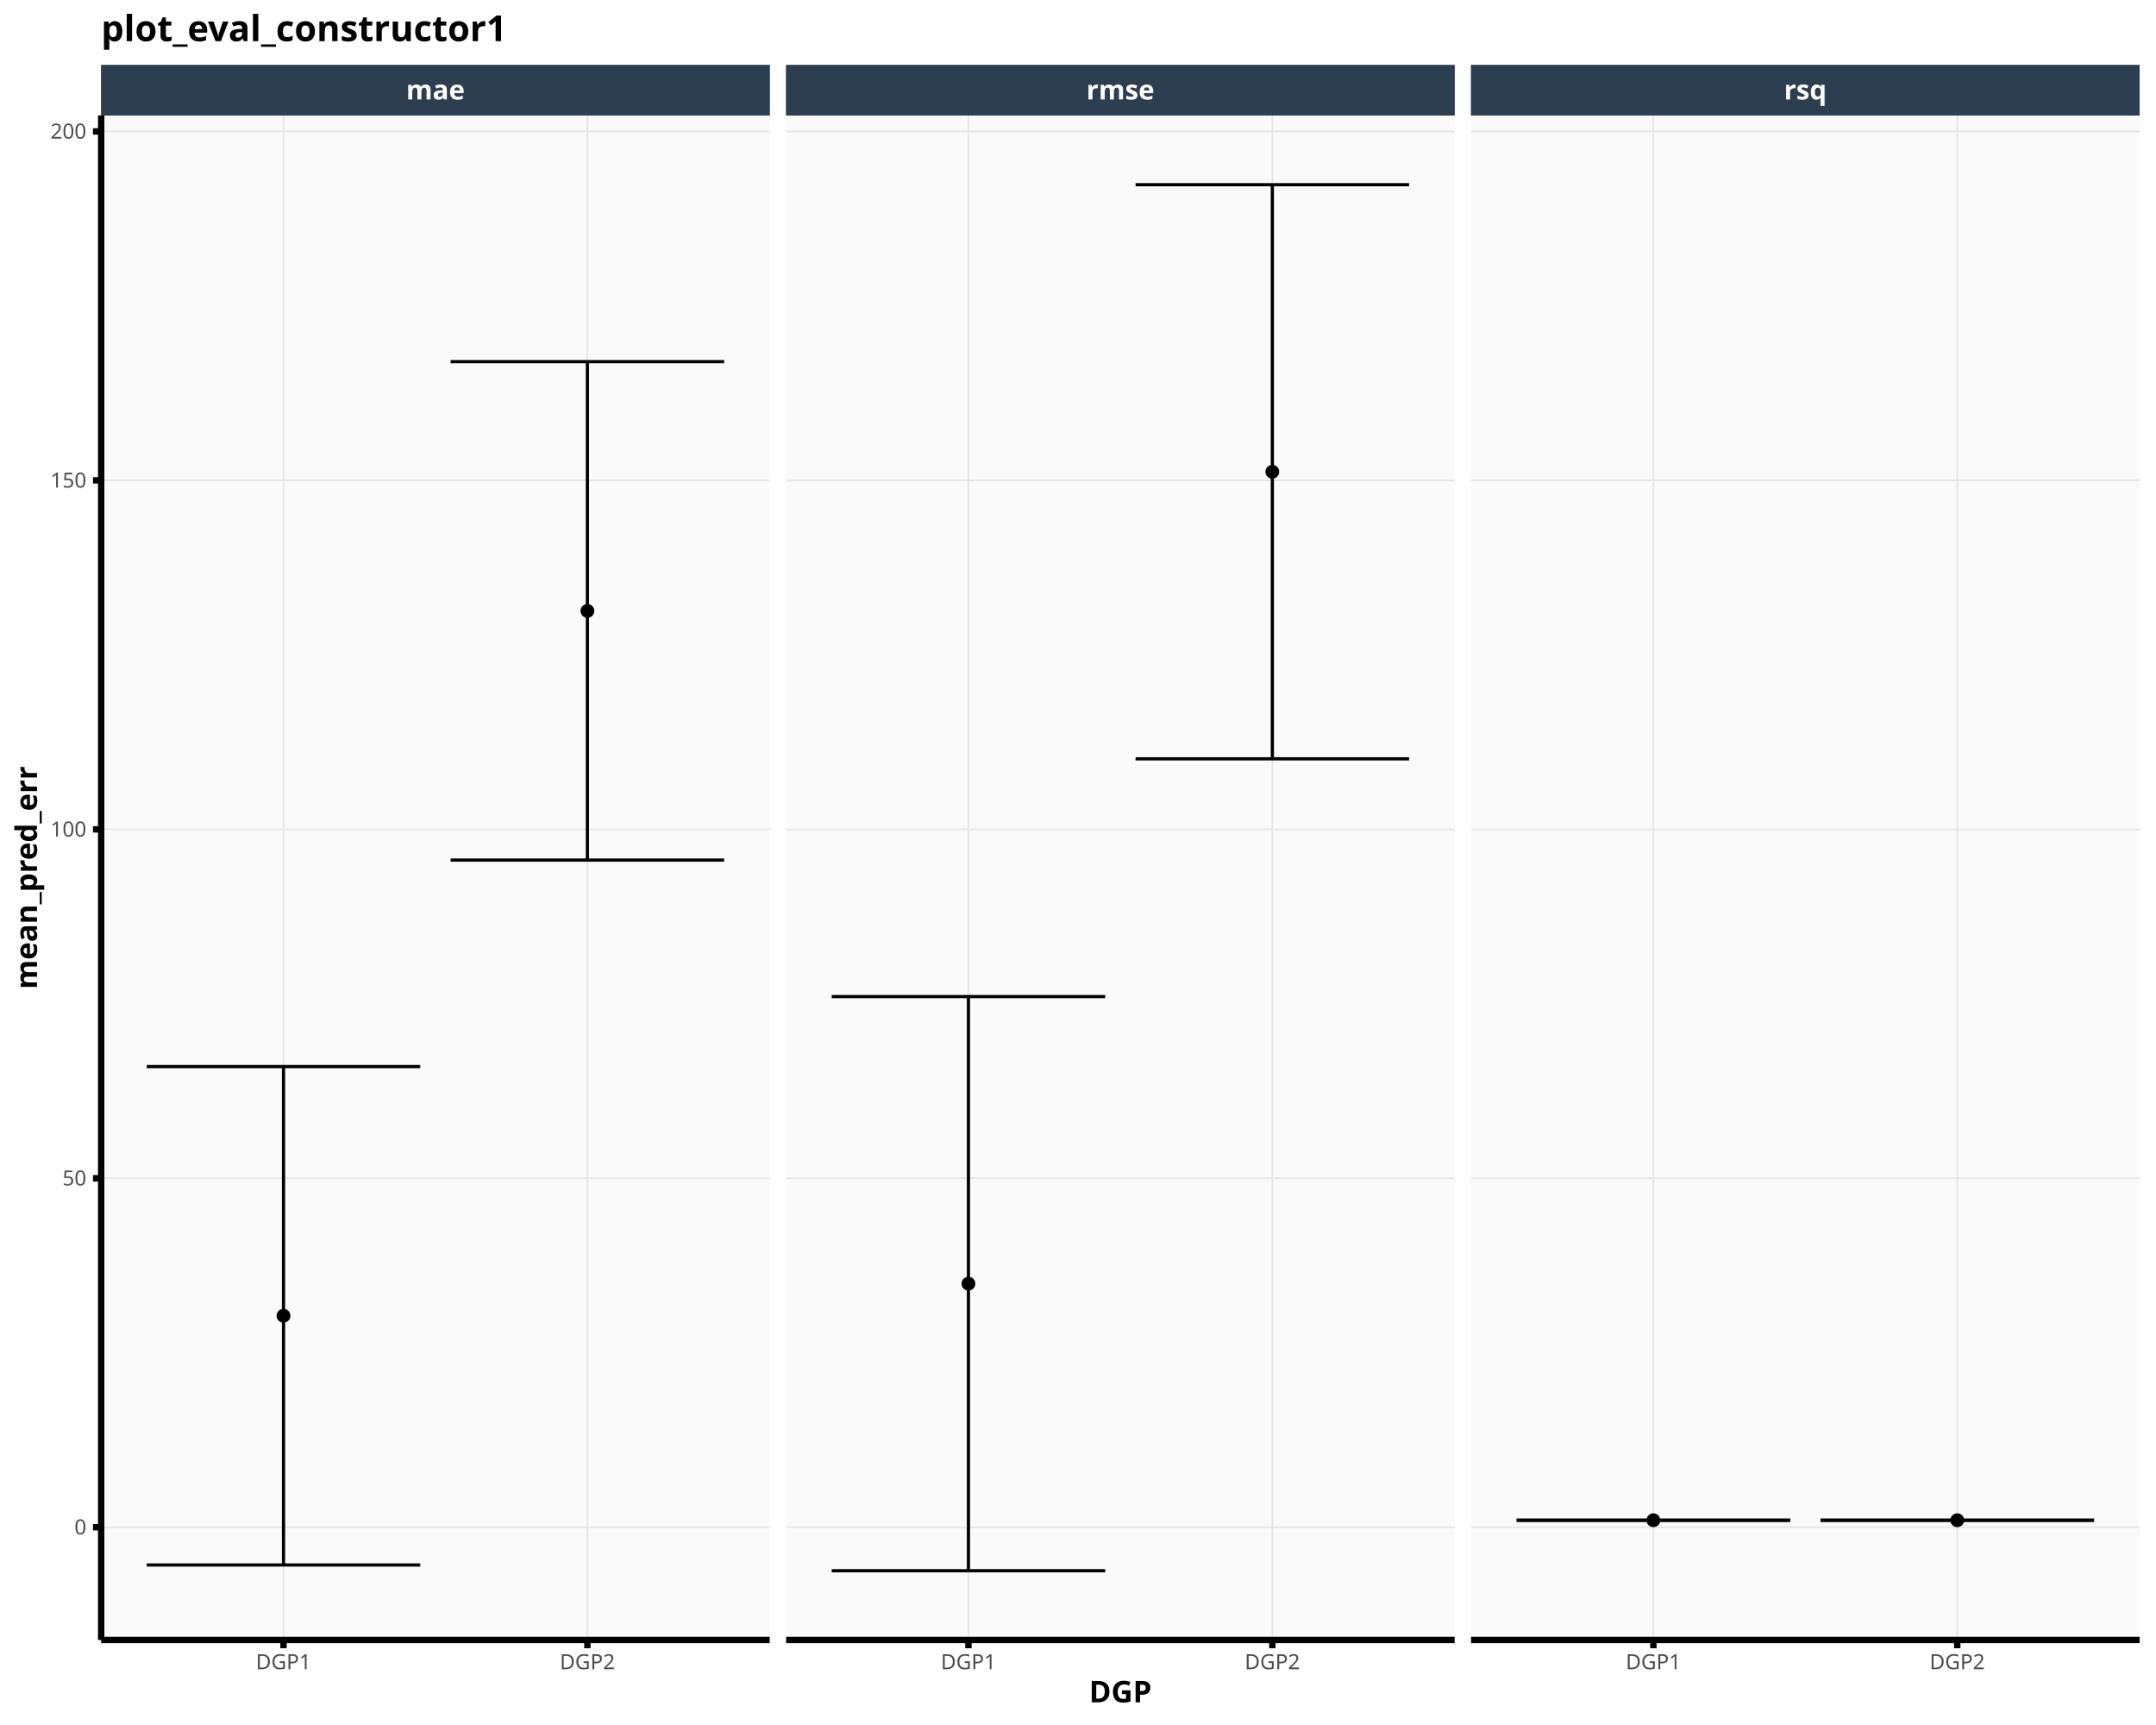
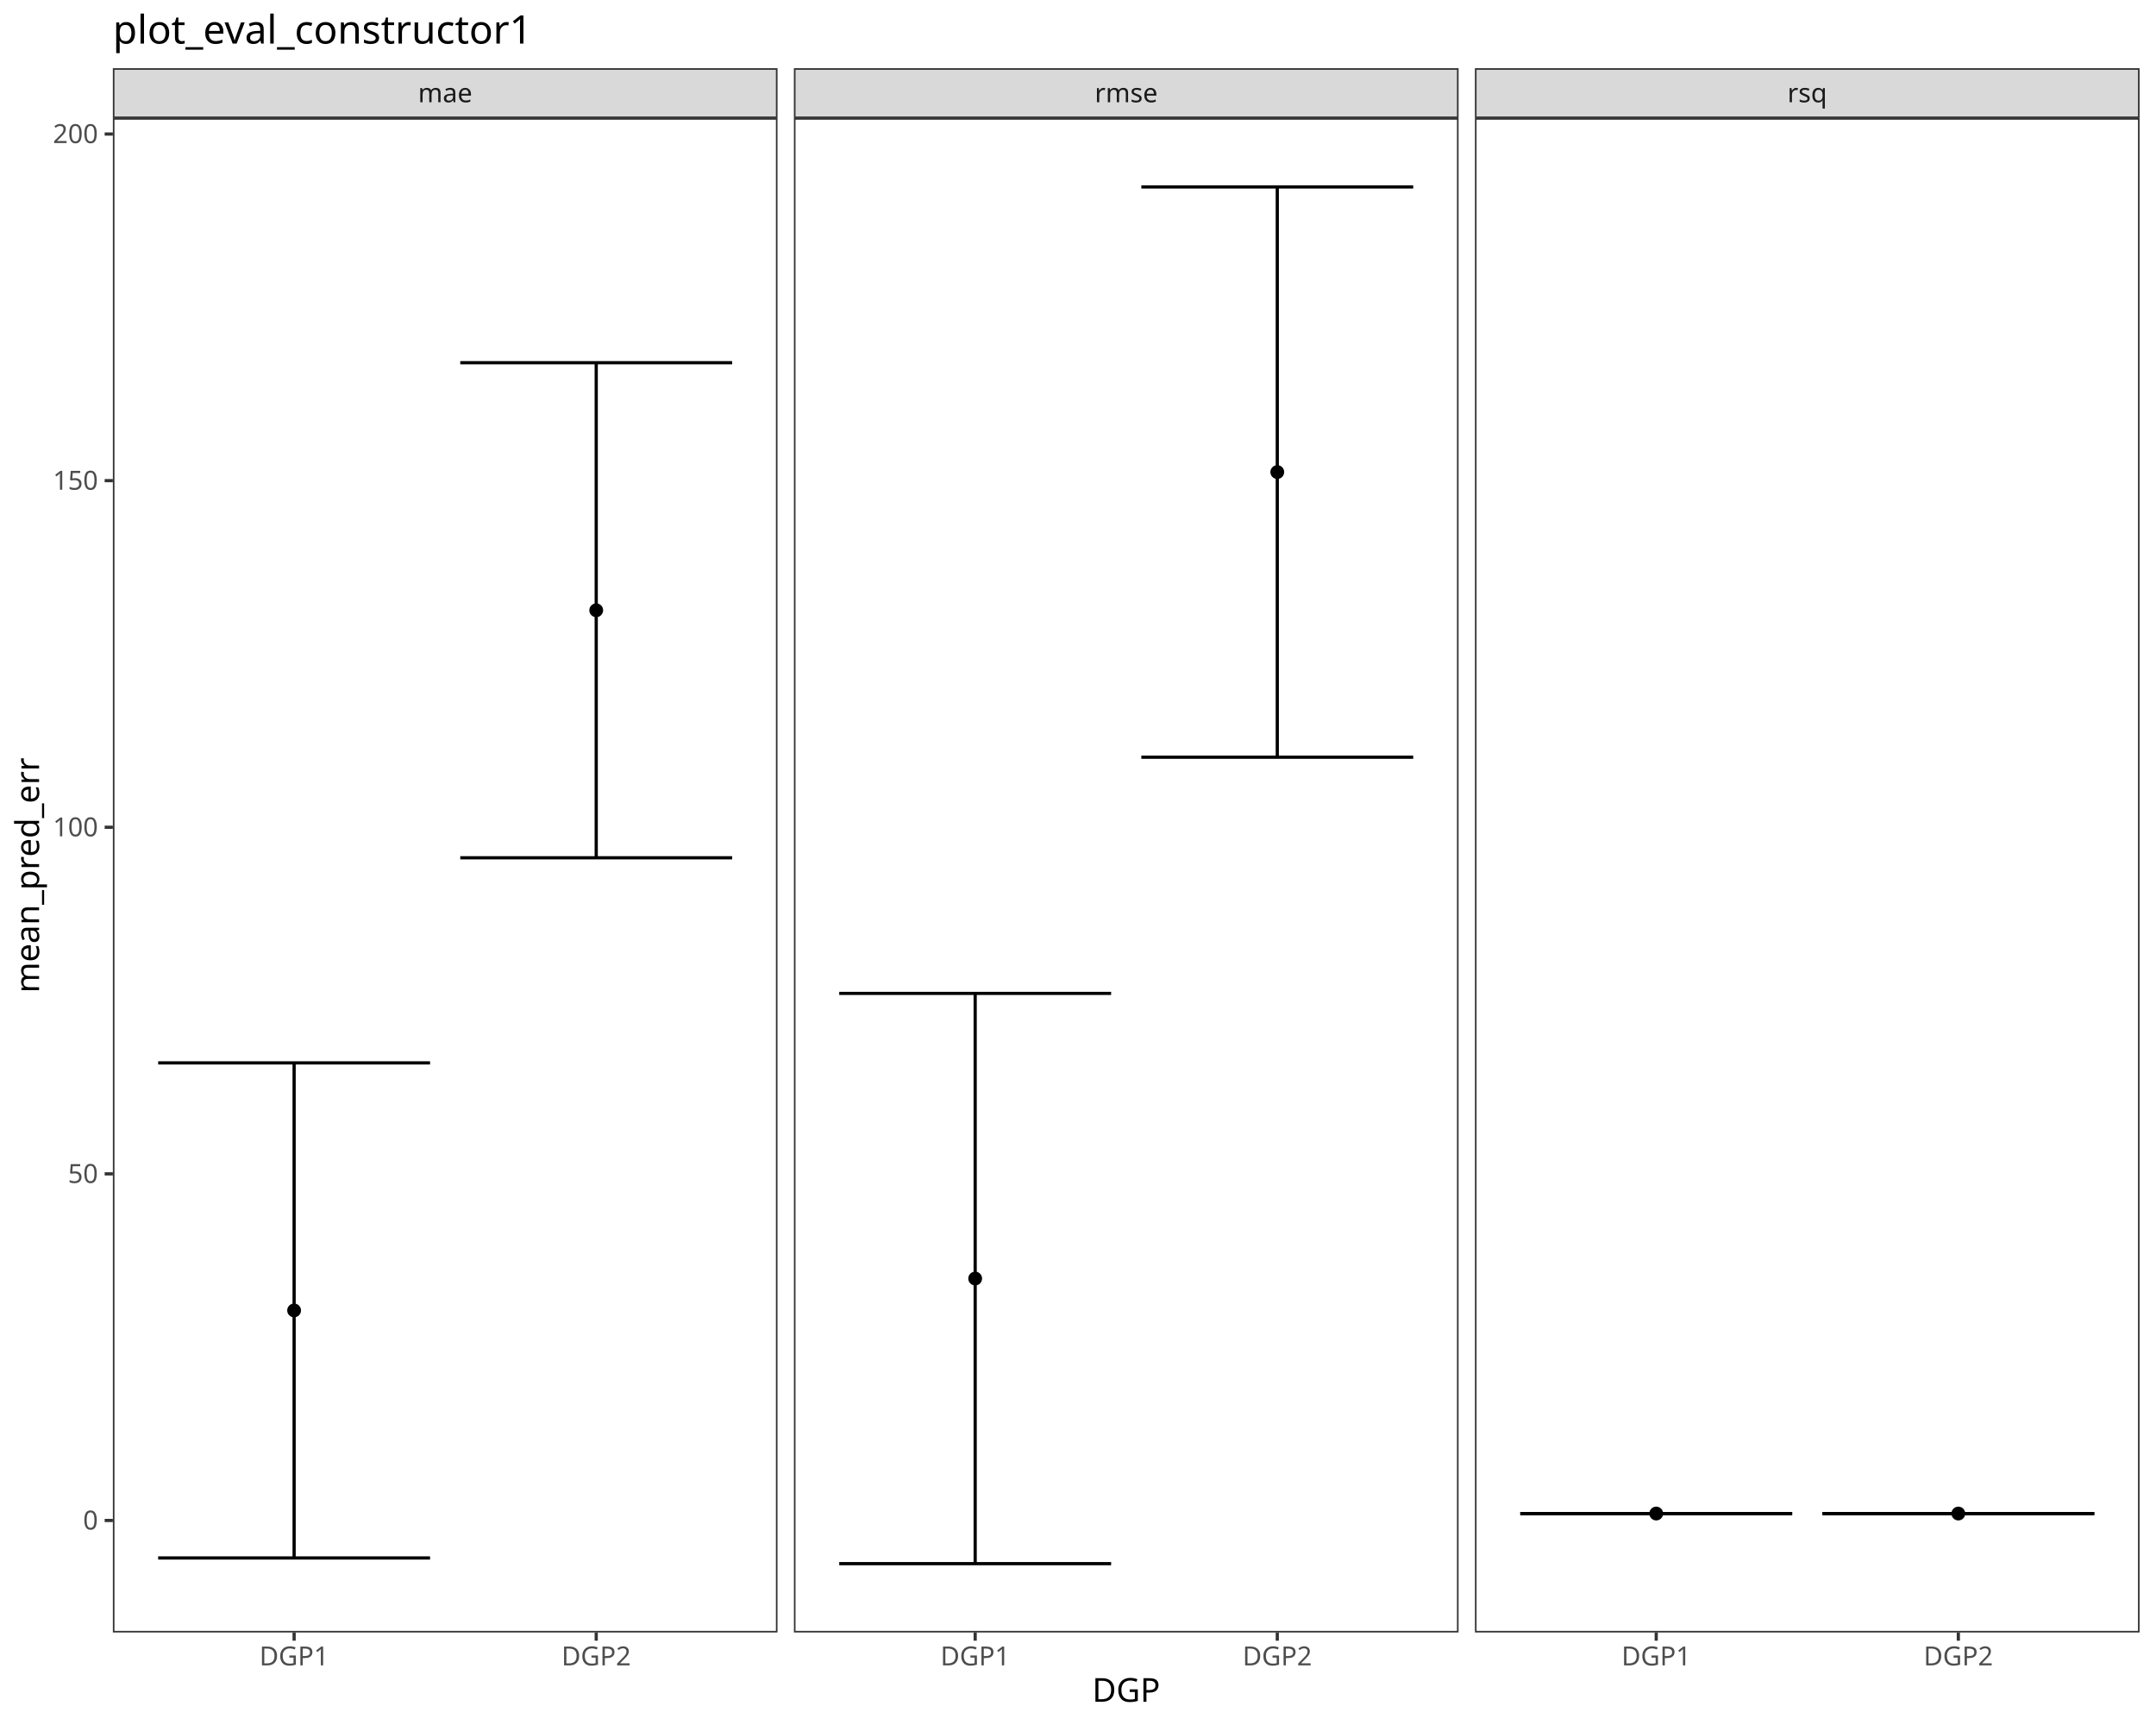
<svg xmlns="http://www.w3.org/2000/svg" class="svglite" data-engine-version="2.0" width="720.00pt" height="576.00pt" viewBox="0 0 720.00 576.00">
  <defs>
    <style type="text/css">
    .svglite line, .svglite polyline, .svglite polygon, .svglite path, .svglite rect, .svglite circle {
      fill: none;
      stroke: #000000;
      stroke-linecap: round;
      stroke-linejoin: round;
      stroke-miterlimit: 10.00;
    }
  </style>
  </defs>
  <rect width="100%" height="100%" style="stroke: none; fill: #FFFFFF;" />
  <defs>
    <clipPath id="cpMC4wMHw3MjAuMDB8MC4wMHw1NzYuMDA=">
      <rect x="0.00" y="0.00" width="720.00" height="576.00" />
    </clipPath>
  </defs>
  <g clip-path="url(#cpMC4wMHw3MjAuMDB8MC4wMHw1NzYuMDA=)">
-     <rect x="0" y="0.00" width="720.00" height="576.00" style="stroke-width: 1.07; stroke: #FFFFFF; fill: #FFFFFF;" />
+     <rect x="-0" y="0.00" width="720.00" height="576.00" style="stroke-width: 1.07; stroke: #FFFFFF; fill: #FFFFFF;" />
  </g>
  <defs>
-     <clipPath id="cpMzMuNzl8MjU3LjA1fDM4LjU0fDU0Ny42Mg==">
-       <rect x="33.79" y="38.54" width="223.26" height="509.08" />
+     <clipPath id="cpMzcuNjl8MjU5LjY1fDM5LjQzfDU0NS4xMQ==">
+       <rect x="37.69" y="39.43" width="221.96" height="505.68" />
    </clipPath>
  </defs>
-   <g clip-path="url(#cpMzMuNzl8MjU3LjA1fDM4LjU0fDU0Ny42Mg==)">
-     <rect x="33.79" y="38.54" width="223.26" height="509.08" style="stroke-width: 1.07; stroke: none; fill: #FAFAFA;" />
-     <polyline points="33.79,509.96 257.05,509.96 " style="stroke-width: 0.53; stroke: #E5E5E5; stroke-linecap: butt;" />
-     <polyline points="33.79,393.44 257.05,393.44 " style="stroke-width: 0.53; stroke: #E5E5E5; stroke-linecap: butt;" />
-     <polyline points="33.79,276.93 257.05,276.93 " style="stroke-width: 0.53; stroke: #E5E5E5; stroke-linecap: butt;" />
-     <polyline points="33.79,160.41 257.05,160.41 " style="stroke-width: 0.53; stroke: #E5E5E5; stroke-linecap: butt;" />
-     <polyline points="33.79,43.89 257.05,43.89 " style="stroke-width: 0.53; stroke: #E5E5E5; stroke-linecap: butt;" />
-     <polyline points="94.68,547.62 94.68,38.54 " style="stroke-width: 0.53; stroke: #E5E5E5; stroke-linecap: butt;" />
-     <polyline points="196.16,547.62 196.16,38.54 " style="stroke-width: 0.53; stroke: #E5E5E5; stroke-linecap: butt;" />
-     <polyline points="49.01,356.14 140.34,356.14 " style="stroke-width: 1.07; stroke-linecap: butt;" />
-     <polyline points="94.68,356.14 94.68,522.57 " style="stroke-width: 1.07; stroke-linecap: butt;" />
-     <polyline points="49.01,522.57 140.34,522.57 " style="stroke-width: 1.07; stroke-linecap: butt;" />
-     <polyline points="150.49,120.77 241.82,120.77 " style="stroke-width: 1.07; stroke-linecap: butt;" />
-     <polyline points="196.16,120.77 196.16,287.20 " style="stroke-width: 1.07; stroke-linecap: butt;" />
-     <polyline points="150.49,287.20 241.82,287.20 " style="stroke-width: 1.07; stroke-linecap: butt;" />
-     <circle cx="94.68" cy="439.35" r="1.95" style="stroke-width: 0.71; fill: #000000;" />
-     <circle cx="196.16" cy="203.99" r="1.95" style="stroke-width: 0.71; fill: #000000;" />
+   <g clip-path="url(#cpMzcuNjl8MjU5LjY1fDM5LjQzfDU0NS4xMQ==)">
+     <rect x="37.69" y="39.43" width="221.96" height="505.68" style="stroke-width: 1.07; stroke: none; fill: #FFFFFF;" />
+     <polyline points="52.82,354.91 143.62,354.91 " style="stroke-width: 1.07; stroke-linecap: butt;" />
+     <polyline points="98.22,354.91 98.22,520.23 " style="stroke-width: 1.07; stroke-linecap: butt;" />
+     <polyline points="52.82,520.23 143.62,520.23 " style="stroke-width: 1.07; stroke-linecap: butt;" />
+     <polyline points="153.71,121.12 244.51,121.12 " style="stroke-width: 1.07; stroke-linecap: butt;" />
+     <polyline points="199.11,121.12 199.11,286.43 " style="stroke-width: 1.07; stroke-linecap: butt;" />
+     <polyline points="153.71,286.43 244.51,286.43 " style="stroke-width: 1.07; stroke-linecap: butt;" />
+     <circle cx="98.22" cy="437.57" r="1.95" style="stroke-width: 0.71; fill: #000000;" />
+     <circle cx="199.11" cy="203.78" r="1.95" style="stroke-width: 0.71; fill: #000000;" />
+     <rect x="37.69" y="39.43" width="221.96" height="505.68" style="stroke-width: 1.07; stroke: #333333;" />
  </g>
  <g clip-path="url(#cpMC4wMHw3MjAuMDB8MC4wMHw1NzYuMDA=)">
</g>
  <defs>
-     <clipPath id="cpMjYyLjUzfDQ4NS43OHwzOC41NHw1NDcuNjI=">
-       <rect x="262.53" y="38.54" width="223.26" height="509.08" />
+     <clipPath id="cpMjY1LjEzfDQ4Ny4wOHwzOS40M3w1NDUuMTE=">
+       <rect x="265.13" y="39.43" width="221.96" height="505.68" />
    </clipPath>
  </defs>
-   <g clip-path="url(#cpMjYyLjUzfDQ4NS43OHwzOC41NHw1NDcuNjI=)">
-     <rect x="262.53" y="38.54" width="223.26" height="509.08" style="stroke-width: 1.07; stroke: none; fill: #FAFAFA;" />
-     <polyline points="262.53,509.96 485.78,509.96 " style="stroke-width: 0.53; stroke: #E5E5E5; stroke-linecap: butt;" />
-     <polyline points="262.53,393.44 485.78,393.44 " style="stroke-width: 0.53; stroke: #E5E5E5; stroke-linecap: butt;" />
-     <polyline points="262.53,276.93 485.78,276.93 " style="stroke-width: 0.53; stroke: #E5E5E5; stroke-linecap: butt;" />
-     <polyline points="262.53,160.41 485.78,160.41 " style="stroke-width: 0.53; stroke: #E5E5E5; stroke-linecap: butt;" />
-     <polyline points="262.53,43.89 485.78,43.89 " style="stroke-width: 0.53; stroke: #E5E5E5; stroke-linecap: butt;" />
-     <polyline points="323.41,547.62 323.41,38.54 " style="stroke-width: 0.53; stroke: #E5E5E5; stroke-linecap: butt;" />
-     <polyline points="424.90,547.62 424.90,38.54 " style="stroke-width: 0.53; stroke: #E5E5E5; stroke-linecap: butt;" />
-     <polyline points="277.75,332.78 369.08,332.78 " style="stroke-width: 1.07; stroke-linecap: butt;" />
-     <polyline points="323.41,332.78 323.41,524.48 " style="stroke-width: 1.07; stroke-linecap: butt;" />
-     <polyline points="277.75,524.48 369.08,524.48 " style="stroke-width: 1.07; stroke-linecap: butt;" />
-     <polyline points="379.23,61.68 470.56,61.68 " style="stroke-width: 1.07; stroke-linecap: butt;" />
-     <polyline points="424.90,61.68 424.90,253.38 " style="stroke-width: 1.07; stroke-linecap: butt;" />
-     <polyline points="379.23,253.38 470.56,253.38 " style="stroke-width: 1.07; stroke-linecap: butt;" />
-     <circle cx="323.41" cy="428.63" r="1.95" style="stroke-width: 0.71; fill: #000000;" />
-     <circle cx="424.90" cy="157.53" r="1.95" style="stroke-width: 0.71; fill: #000000;" />
+   <g clip-path="url(#cpMjY1LjEzfDQ4Ny4wOHwzOS40M3w1NDUuMTE=)">
+     <rect x="265.13" y="39.43" width="221.96" height="505.68" style="stroke-width: 1.07; stroke: none; fill: #FFFFFF;" />
+     <polyline points="280.26,331.71 371.06,331.71 " style="stroke-width: 1.07; stroke-linecap: butt;" />
+     <polyline points="325.66,331.71 325.66,522.13 " style="stroke-width: 1.07; stroke-linecap: butt;" />
+     <polyline points="280.26,522.13 371.06,522.13 " style="stroke-width: 1.07; stroke-linecap: butt;" />
+     <polyline points="381.15,62.42 471.95,62.42 " style="stroke-width: 1.07; stroke-linecap: butt;" />
+     <polyline points="426.55,62.42 426.55,252.84 " style="stroke-width: 1.07; stroke-linecap: butt;" />
+     <polyline points="381.15,252.84 471.95,252.84 " style="stroke-width: 1.07; stroke-linecap: butt;" />
+     <circle cx="325.66" cy="426.92" r="1.95" style="stroke-width: 0.71; fill: #000000;" />
+     <circle cx="426.55" cy="157.63" r="1.95" style="stroke-width: 0.71; fill: #000000;" />
+     <rect x="265.13" y="39.43" width="221.96" height="505.68" style="stroke-width: 1.07; stroke: #333333;" />
  </g>
  <g clip-path="url(#cpMC4wMHw3MjAuMDB8MC4wMHw1NzYuMDA=)">
</g>
  <defs>
-     <clipPath id="cpNDkxLjI2fDcxNC41MnwzOC41NHw1NDcuNjI=">
-       <rect x="491.26" y="38.54" width="223.26" height="509.08" />
+     <clipPath id="cpNDkyLjU2fDcxNC41MnwzOS40M3w1NDUuMTE=">
+       <rect x="492.56" y="39.43" width="221.96" height="505.68" />
    </clipPath>
  </defs>
-   <g clip-path="url(#cpNDkxLjI2fDcxNC41MnwzOC41NHw1NDcuNjI=)">
-     <rect x="491.26" y="38.54" width="223.26" height="509.08" style="stroke-width: 1.07; stroke: none; fill: #FAFAFA;" />
-     <polyline points="491.26,509.96 714.52,509.96 " style="stroke-width: 0.53; stroke: #E5E5E5; stroke-linecap: butt;" />
-     <polyline points="491.26,393.44 714.52,393.44 " style="stroke-width: 0.53; stroke: #E5E5E5; stroke-linecap: butt;" />
-     <polyline points="491.26,276.93 714.52,276.93 " style="stroke-width: 0.53; stroke: #E5E5E5; stroke-linecap: butt;" />
-     <polyline points="491.26,160.41 714.52,160.41 " style="stroke-width: 0.53; stroke: #E5E5E5; stroke-linecap: butt;" />
-     <polyline points="491.26,43.89 714.52,43.89 " style="stroke-width: 0.53; stroke: #E5E5E5; stroke-linecap: butt;" />
-     <polyline points="552.15,547.62 552.15,38.54 " style="stroke-width: 0.53; stroke: #E5E5E5; stroke-linecap: butt;" />
-     <polyline points="653.63,547.62 653.63,38.54 " style="stroke-width: 0.53; stroke: #E5E5E5; stroke-linecap: butt;" />
-     <polyline points="506.49,507.63 597.82,507.63 " style="stroke-width: 1.07; stroke-linecap: butt;" />
-     <polyline points="552.15,507.63 552.15,507.63 " style="stroke-width: 1.07; stroke-linecap: butt;" />
-     <polyline points="506.49,507.63 597.82,507.63 " style="stroke-width: 1.07; stroke-linecap: butt;" />
-     <polyline points="607.97,507.63 699.30,507.63 " style="stroke-width: 1.07; stroke-linecap: butt;" />
-     <polyline points="653.63,507.63 653.63,507.63 " style="stroke-width: 1.07; stroke-linecap: butt;" />
-     <polyline points="607.97,507.63 699.30,507.63 " style="stroke-width: 1.07; stroke-linecap: butt;" />
-     <circle cx="552.15" cy="507.63" r="1.95" style="stroke-width: 0.71; fill: #000000;" />
-     <circle cx="653.63" cy="507.63" r="1.95" style="stroke-width: 0.71; fill: #000000;" />
+   <g clip-path="url(#cpNDkyLjU2fDcxNC41MnwzOS40M3w1NDUuMTE=)">
+     <rect x="492.56" y="39.43" width="221.96" height="505.68" style="stroke-width: 1.07; stroke: none; fill: #FFFFFF;" />
+     <polyline points="507.70,505.39 598.50,505.39 " style="stroke-width: 1.07; stroke-linecap: butt;" />
+     <polyline points="553.10,505.39 553.10,505.39 " style="stroke-width: 1.07; stroke-linecap: butt;" />
+     <polyline points="507.70,505.39 598.50,505.39 " style="stroke-width: 1.07; stroke-linecap: butt;" />
+     <polyline points="608.59,505.39 699.39,505.39 " style="stroke-width: 1.07; stroke-linecap: butt;" />
+     <polyline points="653.99,505.39 653.99,505.39 " style="stroke-width: 1.07; stroke-linecap: butt;" />
+     <polyline points="608.59,505.39 699.39,505.39 " style="stroke-width: 1.07; stroke-linecap: butt;" />
+     <circle cx="553.10" cy="505.39" r="1.95" style="stroke-width: 0.71; fill: #000000;" />
+     <circle cx="653.99" cy="505.39" r="1.95" style="stroke-width: 0.71; fill: #000000;" />
+     <rect x="492.56" y="39.43" width="221.96" height="505.68" style="stroke-width: 1.07; stroke: #333333;" />
  </g>
  <g clip-path="url(#cpMC4wMHw3MjAuMDB8MC4wMHw1NzYuMDA=)">
</g>
  <defs>
-     <clipPath id="cpMzMuNzl8MjU3LjA1fDIxLjcxfDM4LjU0">
-       <rect x="33.79" y="21.71" width="223.26" height="16.83" />
+     <clipPath id="cpMzcuNjl8MjU5LjY1fDIyLjc4fDM5LjQz">
+       <rect x="37.69" y="22.78" width="221.96" height="16.65" />
    </clipPath>
  </defs>
-   <g clip-path="url(#cpMzMuNzl8MjU3LjA1fDIxLjcxfDM4LjU0)">
-     <rect x="33.79" y="21.71" width="223.26" height="16.83" style="stroke-width: 1.07; stroke: #2C3E50; fill: #2C3E50;" />
-     <text x="145.42" y="33.22" text-anchor="middle" style="font-size: 9.00px; font-weight: bold; fill: #FFFFFF; font-family: sans;" textLength="17.51px" lengthAdjust="spacingAndGlyphs">mae</text>
+   <g clip-path="url(#cpMzcuNjl8MjU5LjY1fDIyLjc4fDM5LjQz)">
+     <rect x="37.69" y="22.78" width="221.96" height="16.65" style="stroke-width: 1.07; stroke: #333333; fill: #D9D9D9;" />
+     <text x="148.67" y="34.14" text-anchor="middle" style="font-size: 8.80px; fill: #1A1A1A; font-family: sans;" textLength="17.12px" lengthAdjust="spacingAndGlyphs">mae</text>
  </g>
  <g clip-path="url(#cpMC4wMHw3MjAuMDB8MC4wMHw1NzYuMDA=)">
</g>
  <defs>
-     <clipPath id="cpMjYyLjUzfDQ4NS43OHwyMS43MXwzOC41NA==">
-       <rect x="262.53" y="21.71" width="223.26" height="16.83" />
+     <clipPath id="cpMjY1LjEzfDQ4Ny4wOHwyMi43OHwzOS40Mw==">
+       <rect x="265.13" y="22.78" width="221.96" height="16.65" />
    </clipPath>
  </defs>
-   <g clip-path="url(#cpMjYyLjUzfDQ4NS43OHwyMS43MXwzOC41NA==)">
-     <rect x="262.53" y="21.71" width="223.26" height="16.83" style="stroke-width: 1.07; stroke: #2C3E50; fill: #2C3E50;" />
-     <text x="374.15" y="33.22" text-anchor="middle" style="font-size: 9.00px; font-weight: bold; fill: #FFFFFF; font-family: sans;" textLength="20.01px" lengthAdjust="spacingAndGlyphs">rmse</text>
+   <g clip-path="url(#cpMjY1LjEzfDQ4Ny4wOHwyMi43OHwzOS40Mw==)">
+     <rect x="265.13" y="22.78" width="221.96" height="16.65" style="stroke-width: 1.07; stroke: #333333; fill: #D9D9D9;" />
+     <text x="376.10" y="34.14" text-anchor="middle" style="font-size: 8.80px; fill: #1A1A1A; font-family: sans;" textLength="19.56px" lengthAdjust="spacingAndGlyphs">rmse</text>
  </g>
  <g clip-path="url(#cpMC4wMHw3MjAuMDB8MC4wMHw1NzYuMDA=)">
</g>
  <defs>
-     <clipPath id="cpNDkxLjI2fDcxNC41MnwyMS43MXwzOC41NA==">
-       <rect x="491.26" y="21.71" width="223.26" height="16.83" />
+     <clipPath id="cpNDkyLjU2fDcxNC41MnwyMi43OHwzOS40Mw==">
+       <rect x="492.56" y="22.78" width="221.96" height="16.65" />
    </clipPath>
  </defs>
-   <g clip-path="url(#cpNDkxLjI2fDcxNC41MnwyMS43MXwzOC41NA==)">
-     <rect x="491.26" y="21.71" width="223.26" height="16.83" style="stroke-width: 1.07; stroke: #2C3E50; fill: #2C3E50;" />
-     <text x="602.89" y="33.22" text-anchor="middle" style="font-size: 9.00px; font-weight: bold; fill: #FFFFFF; font-family: sans;" textLength="12.51px" lengthAdjust="spacingAndGlyphs">rsq</text>
+   <g clip-path="url(#cpNDkyLjU2fDcxNC41MnwyMi43OHwzOS40Mw==)">
+     <rect x="492.56" y="22.78" width="221.96" height="16.65" style="stroke-width: 1.07; stroke: #333333; fill: #D9D9D9;" />
+     <text x="603.54" y="34.14" text-anchor="middle" style="font-size: 8.80px; fill: #1A1A1A; font-family: sans;" textLength="12.23px" lengthAdjust="spacingAndGlyphs">rsq</text>
  </g>
  <g clip-path="url(#cpMC4wMHw3MjAuMDB8MC4wMHw1NzYuMDA=)">
-     <polyline points="33.79,547.62 257.05,547.62 " style="stroke-width: 2.13; stroke-linecap: butt;" />
-     <polyline points="94.68,550.36 94.68,547.62 " style="stroke-width: 2.13; stroke-linecap: butt;" />
-     <polyline points="196.16,550.36 196.16,547.62 " style="stroke-width: 2.13; stroke-linecap: butt;" />
-     <text x="94.68" y="557.37" text-anchor="middle" style="font-size: 7.00px; fill: #4D4D4D; font-family: sans;" textLength="19.07px" lengthAdjust="spacingAndGlyphs">DGP1</text>
-     <text x="196.16" y="557.37" text-anchor="middle" style="font-size: 7.00px; fill: #4D4D4D; font-family: sans;" textLength="19.07px" lengthAdjust="spacingAndGlyphs">DGP2</text>
-     <polyline points="262.53,547.62 485.78,547.62 " style="stroke-width: 2.13; stroke-linecap: butt;" />
-     <polyline points="323.41,550.36 323.41,547.62 " style="stroke-width: 2.13; stroke-linecap: butt;" />
-     <polyline points="424.90,550.36 424.90,547.62 " style="stroke-width: 2.13; stroke-linecap: butt;" />
-     <text x="323.41" y="557.37" text-anchor="middle" style="font-size: 7.00px; fill: #4D4D4D; font-family: sans;" textLength="19.07px" lengthAdjust="spacingAndGlyphs">DGP1</text>
-     <text x="424.90" y="557.37" text-anchor="middle" style="font-size: 7.00px; fill: #4D4D4D; font-family: sans;" textLength="19.07px" lengthAdjust="spacingAndGlyphs">DGP2</text>
-     <polyline points="491.26,547.62 714.52,547.62 " style="stroke-width: 2.13; stroke-linecap: butt;" />
-     <polyline points="552.15,550.36 552.15,547.62 " style="stroke-width: 2.13; stroke-linecap: butt;" />
-     <polyline points="653.63,550.36 653.63,547.62 " style="stroke-width: 2.13; stroke-linecap: butt;" />
-     <text x="552.15" y="557.37" text-anchor="middle" style="font-size: 7.00px; fill: #4D4D4D; font-family: sans;" textLength="19.07px" lengthAdjust="spacingAndGlyphs">DGP1</text>
-     <text x="653.63" y="557.37" text-anchor="middle" style="font-size: 7.00px; fill: #4D4D4D; font-family: sans;" textLength="19.07px" lengthAdjust="spacingAndGlyphs">DGP2</text>
-     <polyline points="33.79,547.62 33.79,38.54 " style="stroke-width: 2.13; stroke-linecap: butt;" />
-     <text x="28.86" y="512.37" text-anchor="end" style="font-size: 7.00px; fill: #4D4D4D; font-family: sans;" textLength="3.89px" lengthAdjust="spacingAndGlyphs">0</text>
-     <text x="28.86" y="395.85" text-anchor="end" style="font-size: 7.00px; fill: #4D4D4D; font-family: sans;" textLength="7.79px" lengthAdjust="spacingAndGlyphs">50</text>
-     <text x="28.86" y="279.34" text-anchor="end" style="font-size: 7.00px; fill: #4D4D4D; font-family: sans;" textLength="11.68px" lengthAdjust="spacingAndGlyphs">100</text>
-     <text x="28.86" y="162.82" text-anchor="end" style="font-size: 7.00px; fill: #4D4D4D; font-family: sans;" textLength="11.68px" lengthAdjust="spacingAndGlyphs">150</text>
-     <text x="28.86" y="46.30" text-anchor="end" style="font-size: 7.00px; fill: #4D4D4D; font-family: sans;" textLength="11.68px" lengthAdjust="spacingAndGlyphs">200</text>
-     <polyline points="31.05,509.96 33.79,509.96 " style="stroke-width: 2.13; stroke-linecap: butt;" />
-     <polyline points="31.05,393.44 33.79,393.44 " style="stroke-width: 2.13; stroke-linecap: butt;" />
-     <polyline points="31.05,276.93 33.79,276.93 " style="stroke-width: 2.13; stroke-linecap: butt;" />
-     <polyline points="31.05,160.41 33.79,160.41 " style="stroke-width: 2.13; stroke-linecap: butt;" />
-     <polyline points="31.05,43.89 33.79,43.89 " style="stroke-width: 2.13; stroke-linecap: butt;" />
-     <text x="374.15" y="568.44" text-anchor="middle" style="font-size: 10.00px; font-weight: bold; font-family: sans;" textLength="21.68px" lengthAdjust="spacingAndGlyphs">DGP</text>
-     <text transform="translate(12.36,293.08) rotate(-90)" text-anchor="middle" style="font-size: 10.00px; font-weight: bold; font-family: sans;" textLength="68.38px" lengthAdjust="spacingAndGlyphs">mean_pred_err</text>
-     <text x="33.79" y="13.74" style="font-size: 12.00px; font-weight: bold; font-family: sans;" textLength="120.76px" lengthAdjust="spacingAndGlyphs">plot_eval_constructor1</text>
+     <polyline points="98.22,547.85 98.22,545.11 " style="stroke-width: 1.07; stroke: #333333; stroke-linecap: butt;" />
+     <polyline points="199.11,547.85 199.11,545.11 " style="stroke-width: 1.07; stroke: #333333; stroke-linecap: butt;" />
+     <text x="98.22" y="556.10" text-anchor="middle" style="font-size: 8.80px; fill: #4D4D4D; font-family: sans;" textLength="23.97px" lengthAdjust="spacingAndGlyphs">DGP1</text>
+     <text x="199.11" y="556.10" text-anchor="middle" style="font-size: 8.80px; fill: #4D4D4D; font-family: sans;" textLength="23.97px" lengthAdjust="spacingAndGlyphs">DGP2</text>
+     <polyline points="325.66,547.85 325.66,545.11 " style="stroke-width: 1.07; stroke: #333333; stroke-linecap: butt;" />
+     <polyline points="426.55,547.85 426.55,545.11 " style="stroke-width: 1.07; stroke: #333333; stroke-linecap: butt;" />
+     <text x="325.66" y="556.10" text-anchor="middle" style="font-size: 8.80px; fill: #4D4D4D; font-family: sans;" textLength="23.97px" lengthAdjust="spacingAndGlyphs">DGP1</text>
+     <text x="426.55" y="556.10" text-anchor="middle" style="font-size: 8.80px; fill: #4D4D4D; font-family: sans;" textLength="23.97px" lengthAdjust="spacingAndGlyphs">DGP2</text>
+     <polyline points="553.10,547.85 553.10,545.11 " style="stroke-width: 1.07; stroke: #333333; stroke-linecap: butt;" />
+     <polyline points="653.99,547.85 653.99,545.11 " style="stroke-width: 1.07; stroke: #333333; stroke-linecap: butt;" />
+     <text x="553.10" y="556.10" text-anchor="middle" style="font-size: 8.80px; fill: #4D4D4D; font-family: sans;" textLength="23.97px" lengthAdjust="spacingAndGlyphs">DGP1</text>
+     <text x="653.99" y="556.10" text-anchor="middle" style="font-size: 8.80px; fill: #4D4D4D; font-family: sans;" textLength="23.97px" lengthAdjust="spacingAndGlyphs">DGP2</text>
+     <text x="32.76" y="510.73" text-anchor="end" style="font-size: 8.80px; fill: #4D4D4D; font-family: sans;" textLength="4.89px" lengthAdjust="spacingAndGlyphs">0</text>
+     <text x="32.76" y="395.00" text-anchor="end" style="font-size: 8.80px; fill: #4D4D4D; font-family: sans;" textLength="9.79px" lengthAdjust="spacingAndGlyphs">50</text>
+     <text x="32.76" y="279.26" text-anchor="end" style="font-size: 8.80px; fill: #4D4D4D; font-family: sans;" textLength="14.68px" lengthAdjust="spacingAndGlyphs">100</text>
+     <text x="32.76" y="163.52" text-anchor="end" style="font-size: 8.80px; fill: #4D4D4D; font-family: sans;" textLength="14.68px" lengthAdjust="spacingAndGlyphs">150</text>
+     <text x="32.76" y="47.78" text-anchor="end" style="font-size: 8.80px; fill: #4D4D4D; font-family: sans;" textLength="14.68px" lengthAdjust="spacingAndGlyphs">200</text>
+     <polyline points="34.95,507.71 37.69,507.71 " style="stroke-width: 1.07; stroke: #333333; stroke-linecap: butt;" />
+     <polyline points="34.95,391.97 37.69,391.97 " style="stroke-width: 1.07; stroke: #333333; stroke-linecap: butt;" />
+     <polyline points="34.95,276.23 37.69,276.23 " style="stroke-width: 1.07; stroke: #333333; stroke-linecap: butt;" />
+     <polyline points="34.95,160.49 37.69,160.49 " style="stroke-width: 1.07; stroke: #333333; stroke-linecap: butt;" />
+     <polyline points="34.95,44.75 37.69,44.75 " style="stroke-width: 1.07; stroke: #333333; stroke-linecap: butt;" />
+     <text x="376.10" y="568.24" text-anchor="middle" style="font-size: 11.00px; font-family: sans;" textLength="23.85px" lengthAdjust="spacingAndGlyphs">DGP</text>
+     <text transform="translate(13.05,292.27) rotate(-90)" text-anchor="middle" style="font-size: 11.00px; font-family: sans;" textLength="75.22px" lengthAdjust="spacingAndGlyphs">mean_pred_err</text>
+     <text x="37.69" y="14.56" style="font-size: 13.20px; font-family: sans;" textLength="132.83px" lengthAdjust="spacingAndGlyphs">plot_eval_constructor1</text>
  </g>
</svg>
